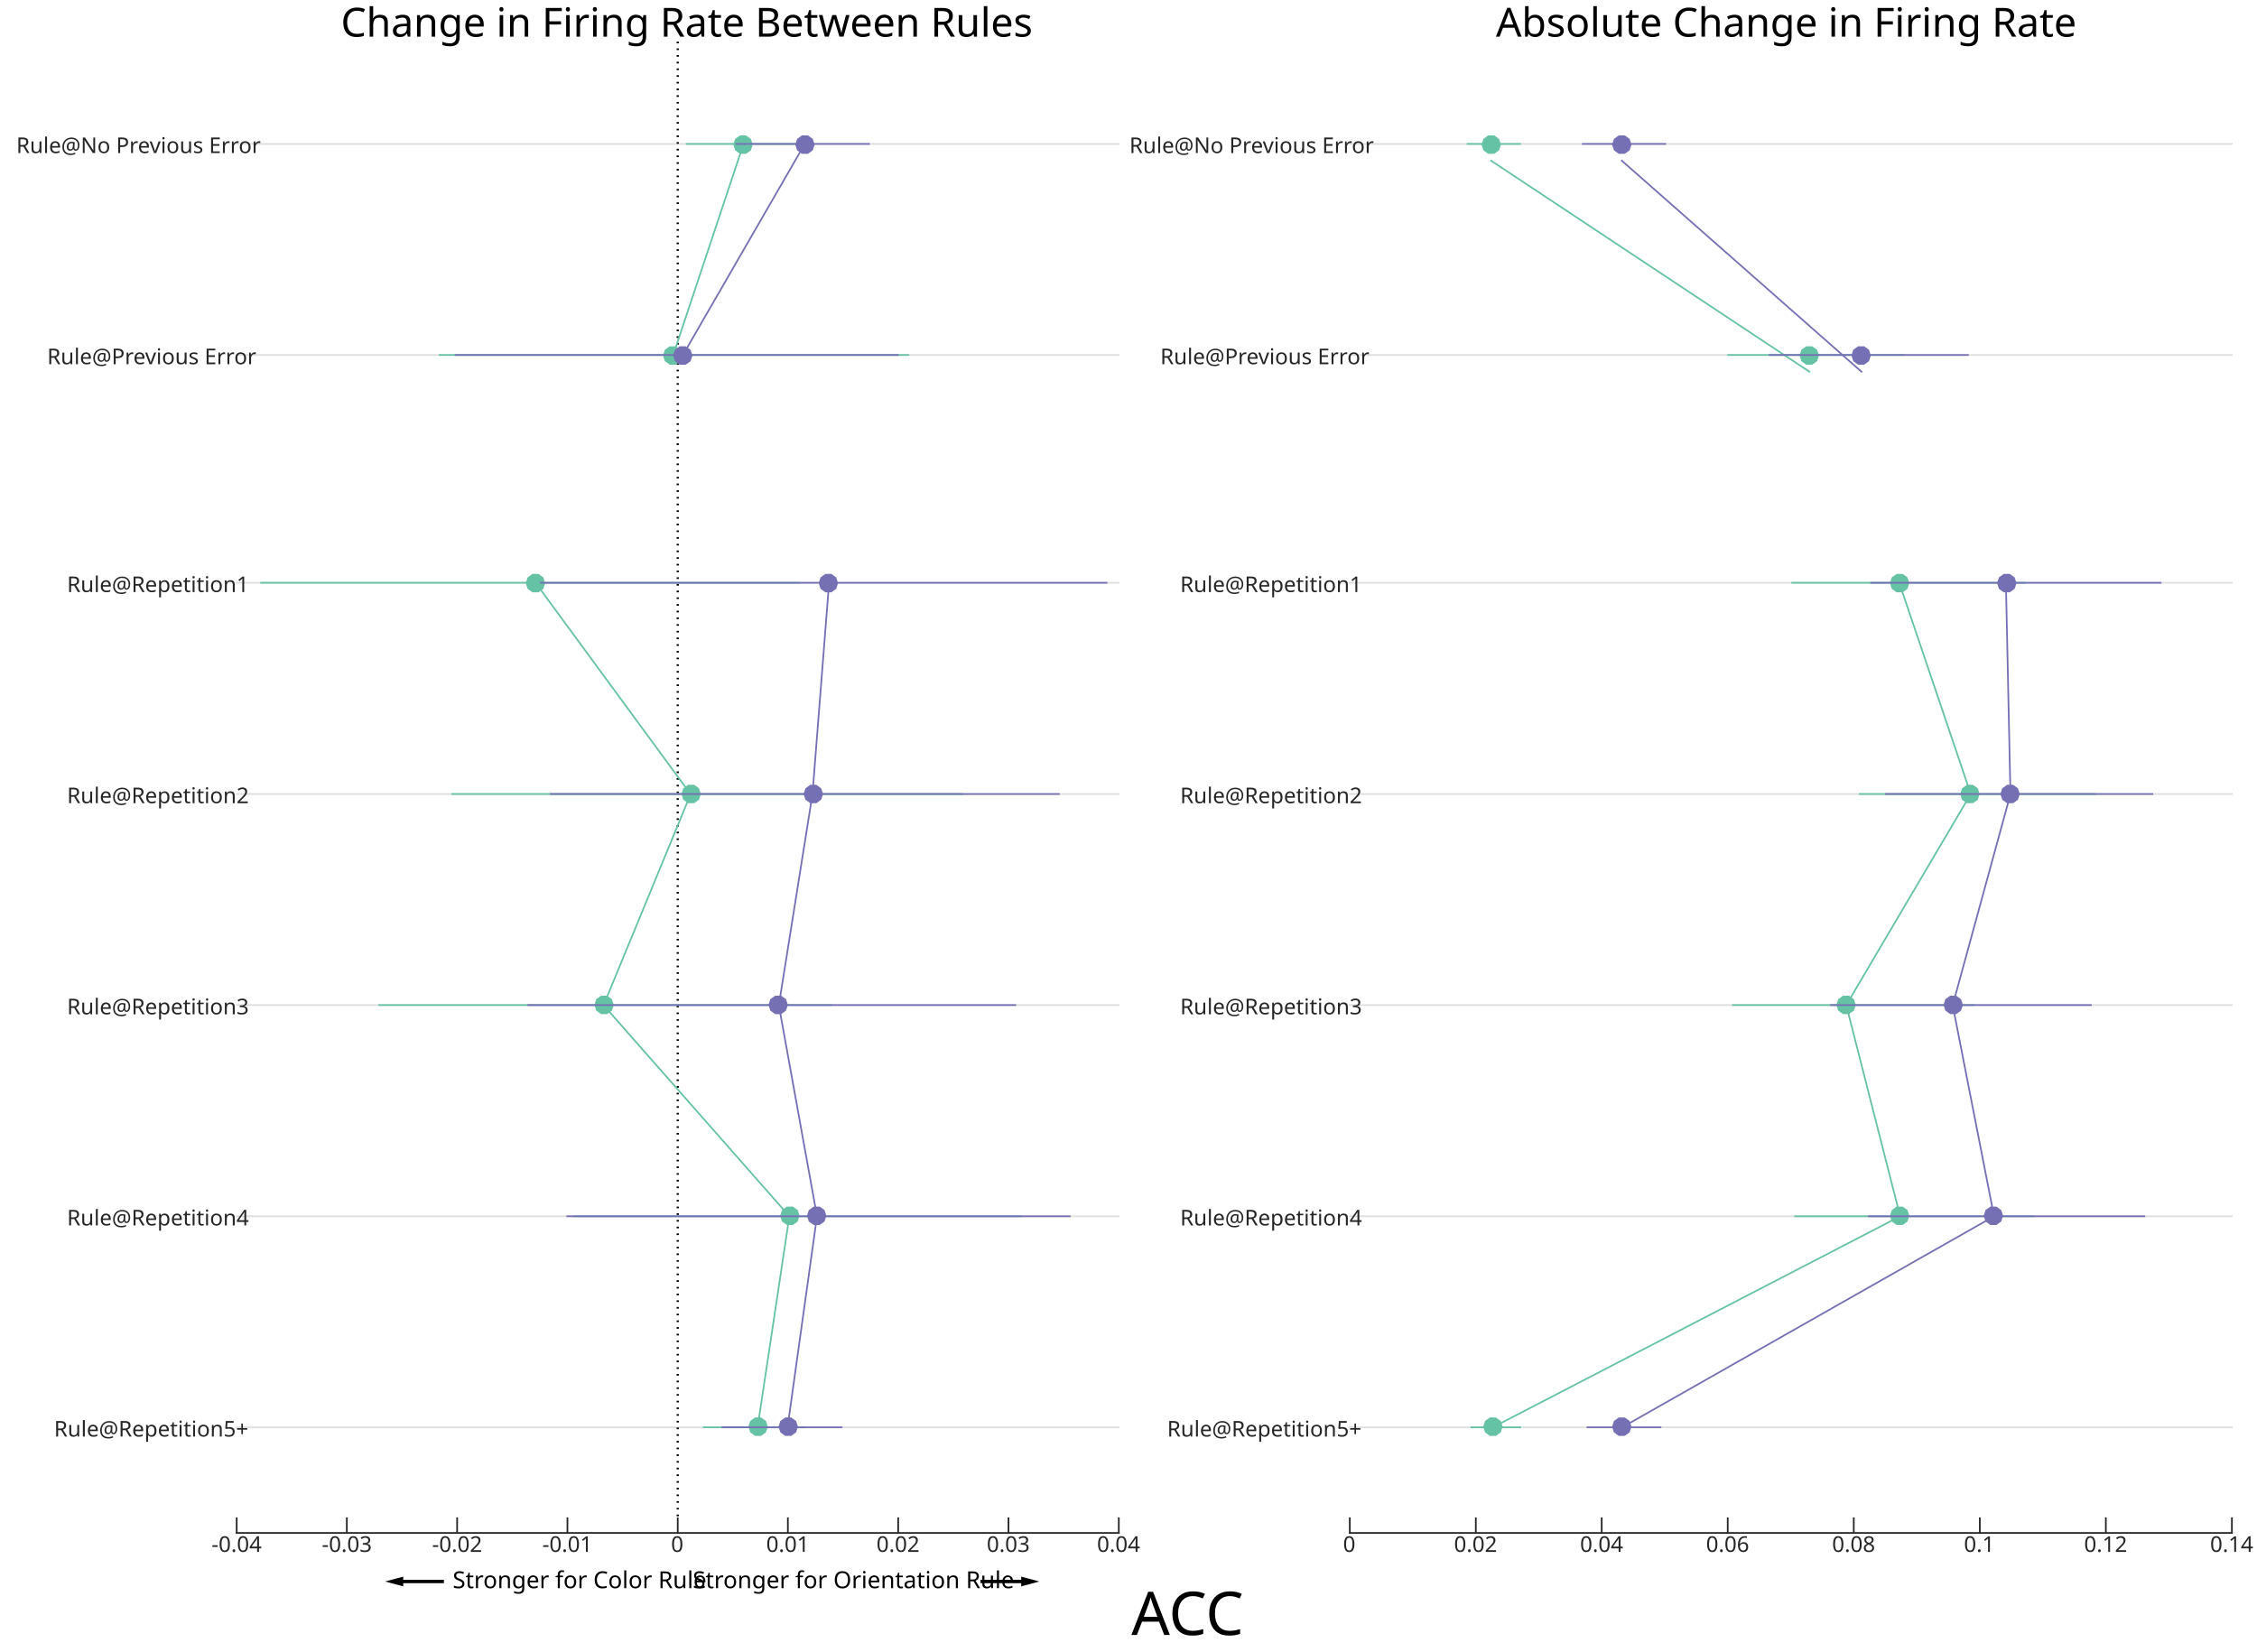
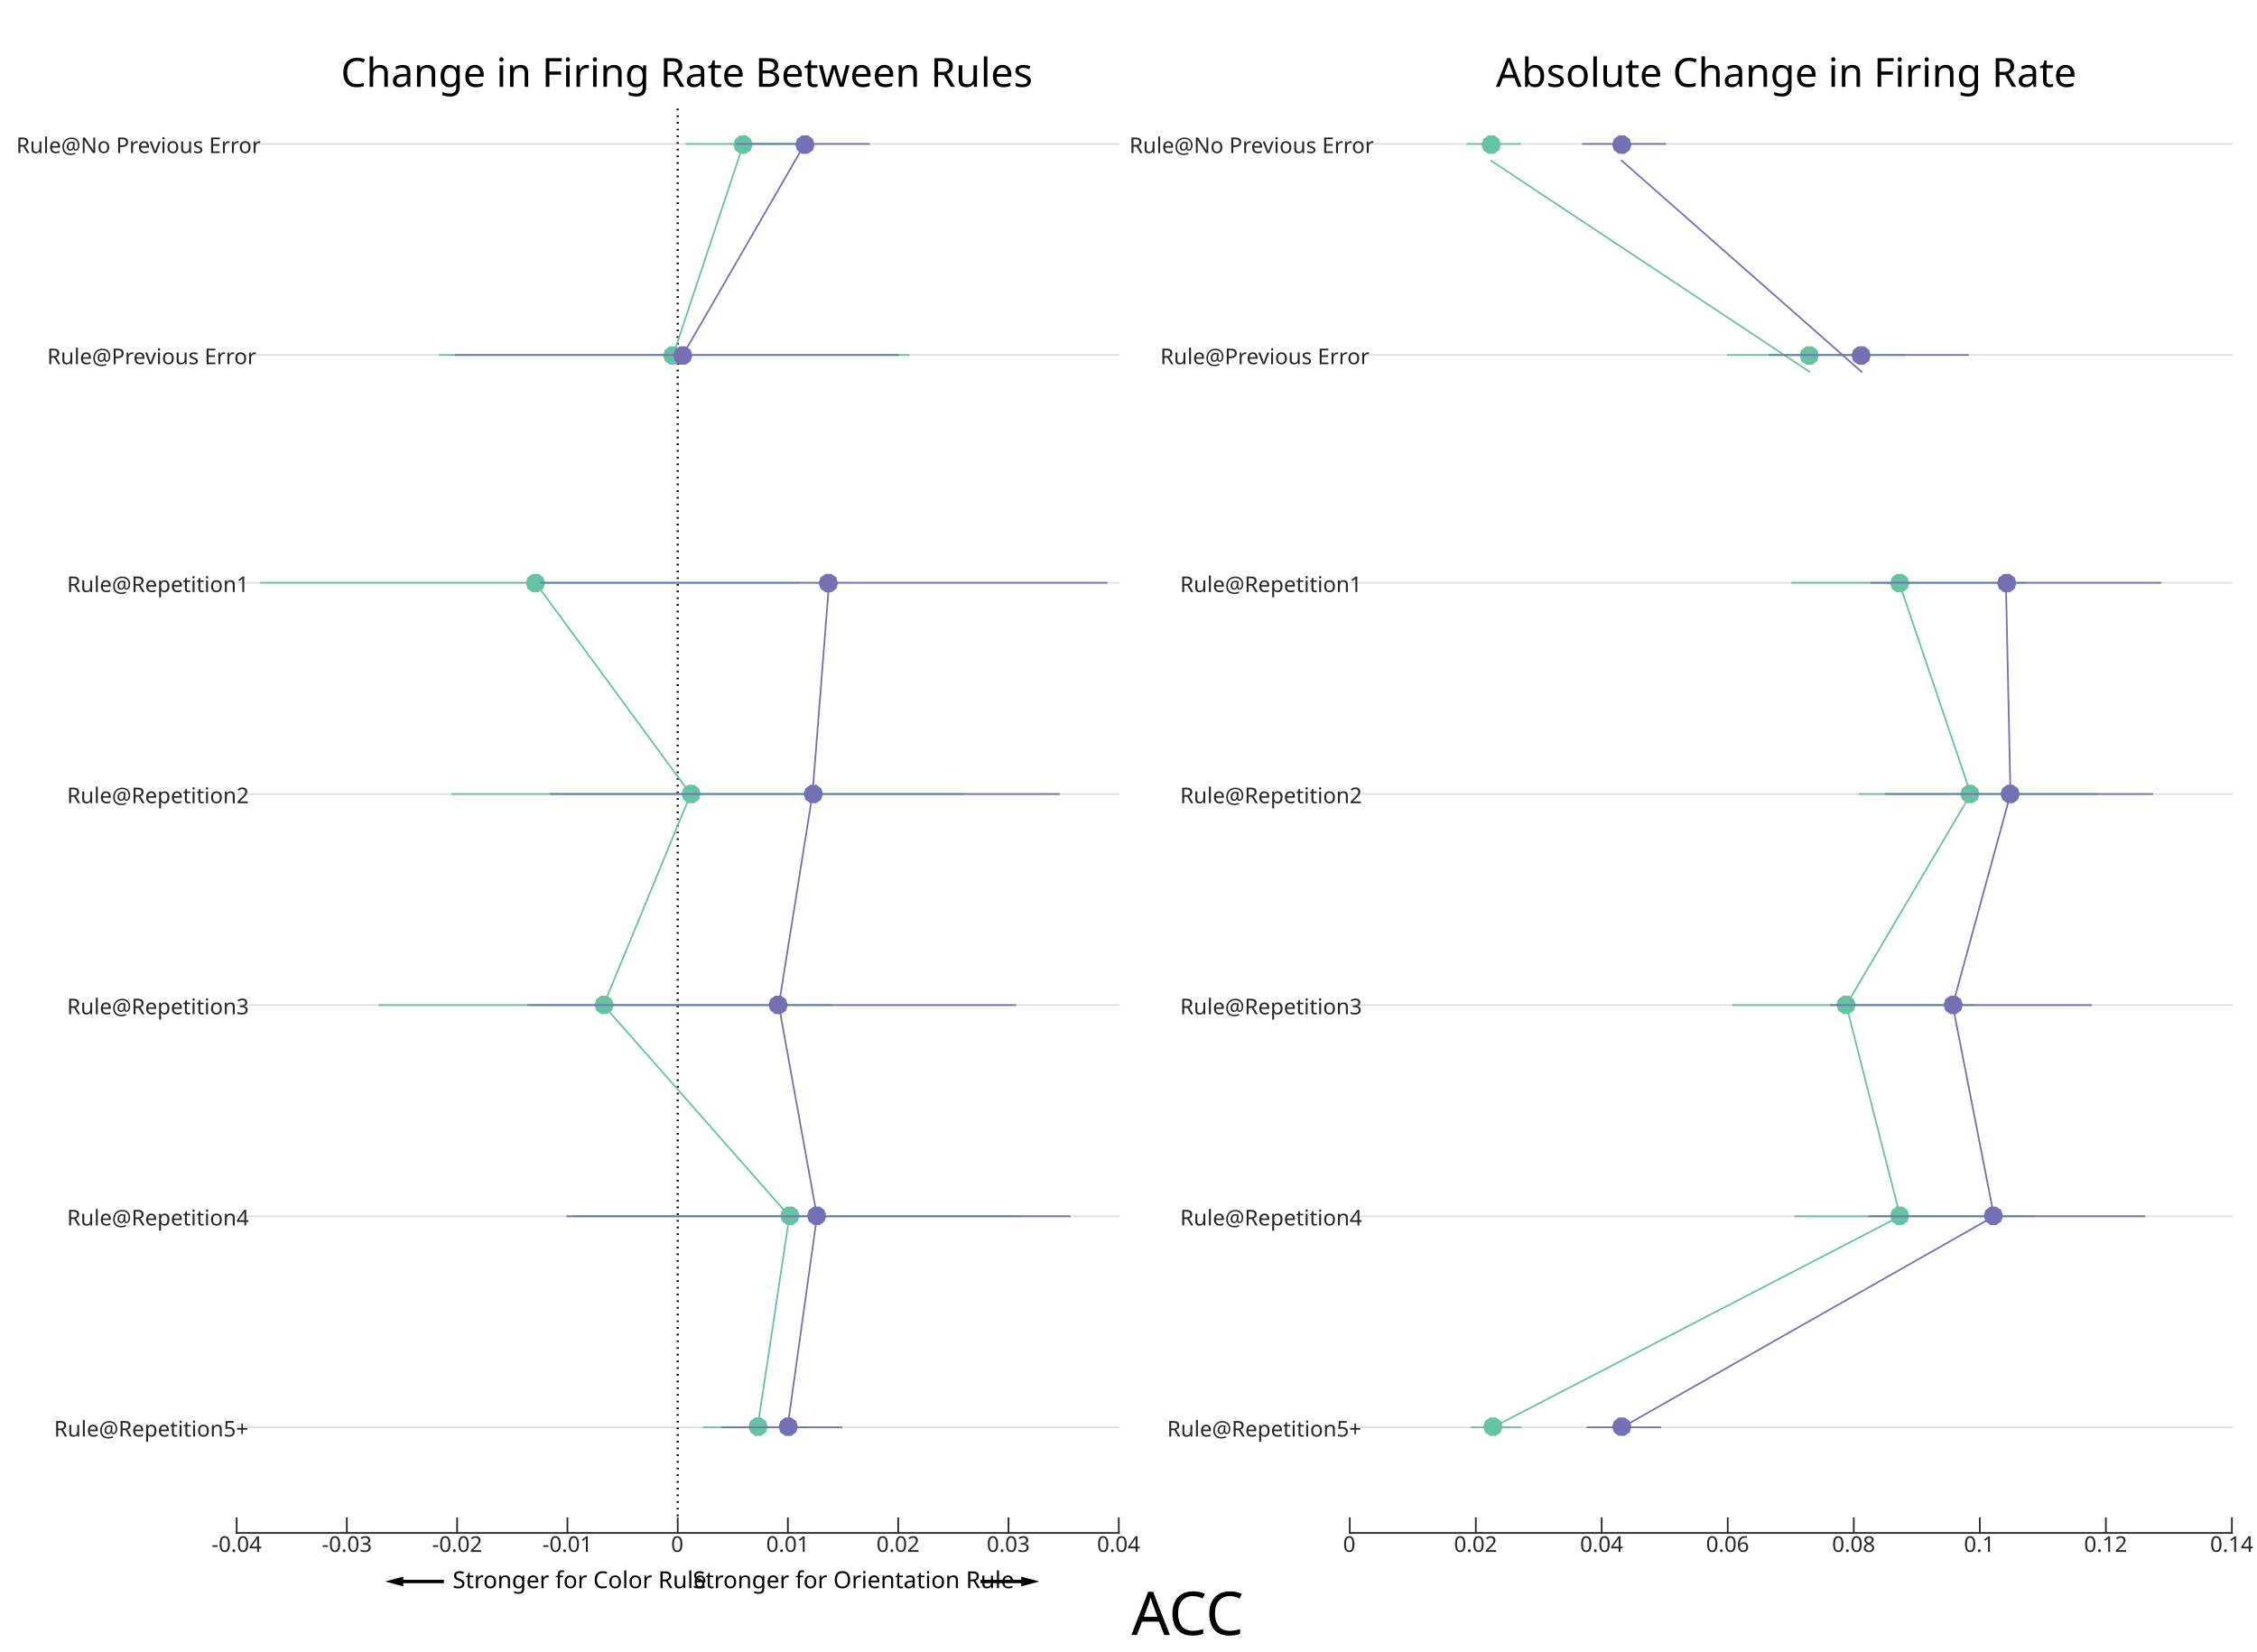
<svg xmlns="http://www.w3.org/2000/svg" version="1.1" id="Layer_1" x="0px" y="0px" viewBox="0 0 1348.4 987" style="enable-background:new 0 0 1348.4 987;" xml:space="preserve">
  <style type="text/css">
	.st0{fill:none;stroke:#000000;stroke-width:1.333;stroke-linejoin:bevel;stroke-miterlimit:1;stroke-dasharray:1,3;}
	.st1{fill:none;stroke:#262626;stroke-linecap:square;stroke-miterlimit:10;stroke-opacity:0.149;}
	.st2{fill:none;stroke:#262626;stroke-linecap:square;stroke-miterlimit:10;}
	.st3{fill:#262626;}
	.st4{font-family:'MyriadPro-Regular';}
	.st5{font-size:13px;}
	.st6{fill:none;stroke:#66C2A5;stroke-linecap:square;stroke-miterlimit:10;}
	.st7{fill:#66C2A5;}
	.st8{fill:none;stroke:#7570B3;stroke-linecap:square;stroke-miterlimit:10;}
	.st9{fill:#7570B3;}
	.st10{font-size:14px;}
	.st11{fill:none;stroke:#000000;stroke-width:2;stroke-miterlimit:10;}
	.st12{font-size:36px;}
	.st13{font-size:24px;}
</style>
-   <line class="st0" x1="404.9" y1="905.9" x2="404.9" y2="22.9" />
+   <line class="st0" x1="404.9" y1="905.9" x2="404.9" y2="63" />
  <line class="st1" x1="668.4" y1="852.8" x2="141.4" y2="852.8" />
  <line class="st1" x1="668.4" y1="726.7" x2="141.4" y2="726.7" />
  <line class="st1" x1="668.4" y1="600.5" x2="141.4" y2="600.5" />
  <line class="st1" x1="668.4" y1="474.4" x2="141.4" y2="474.4" />
  <line class="st1" x1="668.4" y1="348.2" x2="141.4" y2="348.2" />
  <line class="st1" x1="668.4" y1="212.1" x2="141.4" y2="212.1" />
  <line class="st1" x1="668.4" y1="86" x2="141.4" y2="86" />
  <line class="st2" x1="141.4" y1="915.9" x2="668.4" y2="915.9" />
  <line class="st2" x1="141.4" y1="915.9" x2="141.4" y2="907.1" />
  <line class="st2" x1="207.2" y1="915.9" x2="207.2" y2="907.1" />
  <line class="st2" x1="273.1" y1="915.9" x2="273.1" y2="907.1" />
  <line class="st2" x1="339" y1="915.9" x2="339" y2="907.1" />
  <line class="st2" x1="404.9" y1="915.9" x2="404.9" y2="907.1" />
  <line class="st2" x1="470.7" y1="915.9" x2="470.7" y2="907.1" />
  <line class="st2" x1="536.6" y1="915.9" x2="536.6" y2="907.1" />
  <line class="st2" x1="602.5" y1="915.9" x2="602.5" y2="907.1" />
  <line class="st2" x1="668.4" y1="915.9" x2="668.4" y2="907.1" />
  <g transform="translate(216,969.3333)">
    <text transform="matrix(1 0 0 1 -89.6267 -42.1146)" class="st3 st4 st5">-0.04</text>
  </g>
  <g transform="translate(281.875,969.3333)">
    <text transform="matrix(1 0 0 1 -89.6267 -42.1146)" class="st3 st4 st5">-0.03</text>
  </g>
  <g transform="translate(347.75,969.3333)">
    <text transform="matrix(1 0 0 1 -89.6267 -42.1146)" class="st3 st4 st5">-0.02</text>
  </g>
  <g transform="translate(413.625,969.3333)">
    <text transform="matrix(1 0 0 1 -89.6267 -42.1146)" class="st3 st4 st5">-0.01</text>
  </g>
  <g transform="translate(479.5,969.3333)">
    <text transform="matrix(1 0 0 1 -78.6267 -42.1146)" class="st3 st4 st5">0</text>
  </g>
  <g transform="translate(545.375,969.3333)">
    <text transform="matrix(1 0 0 1 -87.6267 -42.1146)" class="st3 st4 st5">0.01</text>
  </g>
  <g transform="translate(611.25,969.3333)">
    <text transform="matrix(1 0 0 1 -87.6267 -42.1146)" class="st3 st4 st5">0.02</text>
  </g>
  <g transform="translate(677.125,969.3333)">
    <text transform="matrix(1 0 0 1 -87.6267 -42.1146)" class="st3 st4 st5">0.03</text>
  </g>
  <g transform="translate(743,969.3333)">
    <text transform="matrix(1 0 0 1 -87.6267 -42.1146)" class="st3 st4 st5">0.04</text>
  </g>
  <g transform="translate(210.6667,900.9286)">
    <text transform="matrix(1 0 0 1 -178.3747 -42.6146)" class="st3 st4 st5">Rule@Repetition5+</text>
  </g>
  <g transform="translate(210.6667,774.7857)">
    <text transform="matrix(1 0 0 1 -170.6267 -42.6146)" class="st3 st4 st5">Rule@Repetition4</text>
  </g>
  <g transform="translate(210.6667,648.6429)">
    <text transform="matrix(1 0 0 1 -170.6267 -42.6146)" class="st3 st4 st5">Rule@Repetition3</text>
  </g>
  <g transform="translate(210.6667,522.5)">
    <text transform="matrix(1 0 0 1 -170.6267 -42.6146)" class="st3 st4 st5">Rule@Repetition2</text>
  </g>
  <g transform="translate(210.6667,396.3571)">
    <text transform="matrix(1 0 0 1 -170.6267 -42.6146)" class="st3 st4 st5">Rule@Repetition1</text>
  </g>
  <g transform="translate(210.6667,270.2143)">
    <text transform="matrix(1 0 0 1 -182.4958 -52.6146)" class="st3 st4 st5">Rule@Previous Error</text>
  </g>
  <g transform="translate(210.6667,144.0714)">
    <text transform="matrix(1 0 0 1 -200.9426 -52.6146)" class="st3 st4 st5">Rule@No Previous Error</text>
  </g>
  <line class="st6" x1="420.4" y1="852.8" x2="480.8" y2="852.8" />
  <line class="st6" x1="343" y1="726.7" x2="610.2" y2="726.7" />
  <line class="st6" x1="226.5" y1="600.5" x2="496.6" y2="600.5" />
  <line class="st6" x1="270.1" y1="474.4" x2="574.7" y2="474.4" />
  <line class="st6" x1="156" y1="348.2" x2="477.4" y2="348.2" />
  <line class="st6" x1="262.6" y1="212.1" x2="542.7" y2="212.1" />
  <line class="st6" x1="410.2" y1="86" x2="478.7" y2="86" />
  <path class="st7" d="M458.7,852.4l-1.1-3.4l-2.9-2.1h-3.6l-2.9,2.1l-1.1,3.4l1.1,3.4l2.9,2.1h3.6l2.9-2.1L458.7,852.4z" />
  <path class="st7" d="M477.7,726.4l-1.1-3.4l-2.9-2.1h-3.6l-2.9,2.1l-1.1,3.4l1.1,3.4l2.9,2.1h3.6l2.9-2.1L477.7,726.4z" />
  <path class="st7" d="M366.7,600.4l-1.1-3.4l-2.9-2.1h-3.6l-2.9,2.1l-1.1,3.4l1.1,3.4l2.9,2.1h3.6l2.9-2.1L366.7,600.4z" />
  <path class="st7" d="M418.7,474.4l-1.1-3.4l-2.9-2.1h-3.6l-2.9,2.1l-1.1,3.4l1.1,3.4l2.9,2.1h3.6l2.9-2.1L418.7,474.4z" />
  <path class="st7" d="M325.7,348.4l-1.1-3.4l-2.9-2.1h-3.6l-2.9,2.1l-1.1,3.4l1.1,3.4l2.9,2.1h3.6l2.9-2.1L325.7,348.4z" />
  <path class="st7" d="M407.7,212.4l-1.1-3.4l-2.9-2.1h-3.6l-2.9,2.1l-1.1,3.4l1.1,3.4l2.9,2.1h3.6l2.9-2.1L407.7,212.4z" />
  <path class="st7" d="M449.7,86.4l-1.1-3.4l-2.9-2.1h-3.6l-2.9,2.1l-1.1,3.4l1.1,3.4l2.9,2.1h3.6l2.9-2.1L449.7,86.4z" />
  <line class="st6" x1="402.2" y1="212.1" x2="444.2" y2="86" />
  <path class="st6" d="M452.6,852.8l19-126.1l-111-126.1l52-126.1l-92.5-126.1" />
  <line class="st8" x1="431.6" y1="852.8" x2="502.8" y2="852.8" />
  <line class="st8" x1="338.9" y1="726.7" x2="639.1" y2="726.7" />
  <line class="st8" x1="315.6" y1="600.5" x2="606.6" y2="600.5" />
  <line class="st8" x1="329.1" y1="474.4" x2="632.6" y2="474.4" />
  <line class="st8" x1="323.1" y1="348.2" x2="661.1" y2="348.2" />
  <line class="st8" x1="272.2" y1="212.1" x2="536.4" y2="212.1" />
  <line class="st8" x1="440" y1="86" x2="519.2" y2="86" />
  <path class="st9" d="M476.7,852.4l-1.1-3.4l-2.9-2.1h-3.6l-2.9,2.1l-1.1,3.4l1.1,3.4l2.9,2.1h3.6l2.9-2.1L476.7,852.4z" />
  <path class="st9" d="M493.7,726.4l-1.1-3.4l-2.9-2.1h-3.6l-2.9,2.1l-1.1,3.4l1.1,3.4l2.9,2.1h3.6l2.9-2.1L493.7,726.4z" />
  <path class="st9" d="M470.7,600.4l-1.1-3.4l-2.9-2.1h-3.6l-2.9,2.1l-1.1,3.4l1.1,3.4l2.9,2.1h3.6l2.9-2.1L470.7,600.4z" />
  <path class="st9" d="M491.7,474.4l-1.1-3.4l-2.9-2.1h-3.6l-2.9,2.1l-1.1,3.4l1.1,3.4l2.9,2.1h3.6l2.9-2.1L491.7,474.4z" />
  <path class="st9" d="M500.7,348.4l-1.1-3.4l-2.9-2.1h-3.6l-2.9,2.1l-1.1,3.4l1.1,3.4l2.9,2.1h3.6l2.9-2.1L500.7,348.4z" />
  <path class="st9" d="M413.7,212.4l-1.1-3.4l-2.9-2.1h-3.6l-2.9,2.1l-1.1,3.4l1.1,3.4l2.9,2.1h3.6l2.9-2.1L413.7,212.4z" />
  <path class="st9" d="M486.7,86.4l-1.1-3.4l-2.9-2.1h-3.6l-2.9,2.1l-1.1,3.4l1.1,3.4l2.9,2.1h3.6l2.9-2.1L486.7,86.4z" />
  <line class="st8" x1="408" y1="212.1" x2="480.8" y2="86" />
  <path class="st8" d="M470.5,852.8l17.6-126.1l-22.8-126.1l20.1-126.1l9.9-126.1" />
  <line class="st1" x1="1333.4" y1="852.8" x2="806.4" y2="852.8" />
  <line class="st1" x1="1333.4" y1="726.7" x2="806.4" y2="726.7" />
  <line class="st1" x1="1333.4" y1="600.5" x2="806.4" y2="600.5" />
  <line class="st1" x1="1333.4" y1="474.4" x2="806.4" y2="474.4" />
  <line class="st1" x1="1333.4" y1="348.2" x2="806.4" y2="348.2" />
  <line class="st1" x1="1333.4" y1="212.1" x2="806.4" y2="212.1" />
  <line class="st1" x1="1333.4" y1="86" x2="806.4" y2="86" />
  <line class="st2" x1="806.4" y1="915.9" x2="1333.4" y2="915.9" />
  <line class="st2" x1="806.4" y1="915.9" x2="806.4" y2="907.1" />
  <line class="st2" x1="881.7" y1="915.9" x2="881.7" y2="907.1" />
  <line class="st2" x1="956.9" y1="915.9" x2="956.9" y2="907.1" />
  <line class="st2" x1="1032.2" y1="915.9" x2="1032.2" y2="907.1" />
  <line class="st2" x1="1107.5" y1="915.9" x2="1107.5" y2="907.1" />
  <line class="st2" x1="1182.8" y1="915.9" x2="1182.8" y2="907.1" />
  <line class="st2" x1="1258.1" y1="915.9" x2="1258.1" y2="907.1" />
  <line class="st2" x1="1333.4" y1="915.9" x2="1333.4" y2="907.1" />
  <g transform="translate(921,969.3333)">
    <text transform="matrix(1 0 0 1 -118.6267 -42.1146)" class="st3 st4 st5">0</text>
  </g>
  <g transform="translate(996.2857,969.3333)">
    <text transform="matrix(1 0 0 1 -127.6267 -42.1146)" class="st3 st4 st5">0.02</text>
  </g>
  <g transform="translate(1071.571,969.3333)">
    <text transform="matrix(1 0 0 1 -127.6267 -42.1146)" class="st3 st4 st5">0.04</text>
  </g>
  <g transform="translate(1146.857,969.3333)">
    <text transform="matrix(1 0 0 1 -127.6267 -42.1146)" class="st3 st4 st5">0.06</text>
  </g>
  <g transform="translate(1222.143,969.3333)">
    <text transform="matrix(1 0 0 1 -127.6267 -42.1146)" class="st3 st4 st5">0.08</text>
  </g>
  <g transform="translate(1297.429,969.3333)">
    <text transform="matrix(1 0 0 1 -124.1267 -42.1146)" class="st3 st4 st5">0.1</text>
  </g>
  <g transform="translate(1372.714,969.3333)">
    <text transform="matrix(1 0 0 1 -127.6267 -42.1146)" class="st3 st4 st5">0.12</text>
  </g>
  <g transform="translate(1448,969.3333)">
    <text transform="matrix(1 0 0 1 -127.6267 -42.1146)" class="st3 st4 st5">0.14</text>
  </g>
  <g transform="translate(915.6667,900.9286)">
    <text transform="matrix(1 0 0 1 -218.3747 -42.6146)" class="st3 st4 st5">Rule@Repetition5+</text>
  </g>
  <g transform="translate(915.6667,774.7857)">
    <text transform="matrix(1 0 0 1 -210.6267 -42.6146)" class="st3 st4 st5">Rule@Repetition4</text>
  </g>
  <g transform="translate(915.6667,648.6429)">
    <text transform="matrix(1 0 0 1 -210.6267 -42.6146)" class="st3 st4 st5">Rule@Repetition3</text>
  </g>
  <g transform="translate(915.6667,522.5)">
    <text transform="matrix(1 0 0 1 -210.6267 -42.6146)" class="st3 st4 st5">Rule@Repetition2</text>
  </g>
  <g transform="translate(915.6667,396.3571)">
    <text transform="matrix(1 0 0 1 -210.6267 -42.6146)" class="st3 st4 st5">Rule@Repetition1</text>
  </g>
  <g transform="translate(915.6667,270.2143)">
    <text transform="matrix(1 0 0 1 -222.4958 -52.6146)" class="st3 st4 st5">Rule@Previous Error</text>
  </g>
  <g transform="translate(915.6667,144.0714)">
    <text transform="matrix(1 0 0 1 -240.9431 -52.6146)" class="st3 st4 st5">Rule@No Previous Error</text>
  </g>
  <line class="st6" x1="879.1" y1="852.8" x2="908.3" y2="852.8" />
  <line class="st6" x1="1072.5" y1="726.7" x2="1215" y2="726.7" />
  <line class="st6" x1="1035.3" y1="600.5" x2="1179.2" y2="600.5" />
  <line class="st6" x1="1111.1" y1="474.4" x2="1251.7" y2="474.4" />
  <line class="st6" x1="1070.7" y1="348.2" x2="1210.1" y2="348.2" />
  <line class="st6" x1="1032.4" y1="212.1" x2="1137.3" y2="212.1" />
  <line class="st6" x1="876.7" y1="86" x2="908.1" y2="86" />
  <path class="st7" d="M897.7,852.4l-1.1-3.4l-2.9-2.1h-3.6l-2.9,2.1l-1.1,3.4l1.1,3.4l2.9,2.1h3.6l2.9-2.1L897.7,852.4z" />
  <path class="st7" d="M1140.7,726.4l-1.1-3.4l-2.9-2.1h-3.6l-2.9,2.1l-1.1,3.4l1.1,3.4l2.9,2.1h3.6l2.9-2.1L1140.7,726.4z" />
  <path class="st7" d="M1108.7,600.4l-1.1-3.4l-2.9-2.1h-3.6l-2.9,2.1l-1.1,3.4l1.1,3.4l2.9,2.1h3.6l2.9-2.1L1108.7,600.4z" />
  <path class="st7" d="M1182.7,474.4l-1.1-3.4l-2.9-2.1h-3.6l-2.9,2.1l-1.1,3.4l1.1,3.4l2.9,2.1h3.6l2.9-2.1L1182.7,474.4z" />
  <path class="st7" d="M1140.7,348.4l-1.1-3.4l-2.9-2.1h-3.6l-2.9,2.1l-1.1,3.4l1.1,3.4l2.9,2.1h3.6l2.9-2.1L1140.7,348.4z" />
  <path class="st7" d="M1086.7,212.4l-1.1-3.4l-2.9-2.1h-3.6l-2.9,2.1l-1.1,3.4l1.1,3.4l2.9,2.1h3.6l2.9-2.1L1086.7,212.4z" />
  <path class="st7" d="M896.7,86.4l-1.1-3.4l-2.9-2.1h-3.6l-2.9,2.1l-1.1,3.4l1.1,3.4l2.9,2.1h3.6l2.9-2.1L896.7,86.4z" />
  <g>
    <line class="st6" x1="1081" y1="222.1" x2="890.8" y2="96" />
    <path class="st6" d="M891.8,852.8l243.4-126.1L1103,600.5l74.4-126.1l-42.7-126.1" />
  </g>
  <line class="st8" x1="948.4" y1="852.8" x2="992" y2="852.8" />
  <line class="st8" x1="1116.6" y1="726.7" x2="1281.1" y2="726.7" />
  <line class="st8" x1="1093.9" y1="600.5" x2="1249.2" y2="600.5" />
  <line class="st8" x1="1126.7" y1="474.4" x2="1285.9" y2="474.4" />
  <line class="st8" x1="1117.9" y1="348.2" x2="1290.8" y2="348.2" />
  <line class="st8" x1="1057.2" y1="212.1" x2="1175.7" y2="212.1" />
  <line class="st8" x1="945.6" y1="86" x2="994.9" y2="86" />
  <path class="st9" d="M974.7,852.4l-1.1-3.4l-2.9-2.1h-3.6l-2.9,2.1l-1.1,3.4l1.1,3.4l2.9,2.1h3.6l2.9-2.1L974.7,852.4z" />
  <path class="st9" d="M1196.7,726.4l-1.1-3.4l-2.9-2.1h-3.6l-2.9,2.1l-1.1,3.4l1.1,3.4l2.9,2.1h3.6l2.9-2.1L1196.7,726.4z" />
  <path class="st9" d="M1172.7,600.4l-1.1-3.4l-2.9-2.1h-3.6l-2.9,2.1l-1.1,3.4l1.1,3.4l2.9,2.1h3.6l2.9-2.1L1172.7,600.4z" />
  <path class="st9" d="M1206.7,474.4l-1.1-3.4l-2.9-2.1h-3.6l-2.9,2.1l-1.1,3.4l1.1,3.4l2.9,2.1h3.6l2.9-2.1L1206.7,474.4z" />
  <path class="st9" d="M1204.7,348.4l-1.1-3.4l-2.9-2.1h-3.6l-2.9,2.1l-1.1,3.4l1.1,3.4l2.9,2.1h3.6l2.9-2.1L1204.7,348.4z" />
  <path class="st9" d="M1117.7,212.4l-1.1-3.4l-2.9-2.1h-3.6l-2.9,2.1l-1.1,3.4l1.1,3.4l2.9,2.1h3.6l2.9-2.1L1117.7,212.4z" />
  <path class="st9" d="M974.7,86.4l-1.1-3.4l-2.9-2.1h-3.6l-2.9,2.1l-1.1,3.4l1.1,3.4l2.9,2.1h3.6l2.9-2.1L974.7,86.4z" />
  <g>
    <line class="st8" x1="1112.1" y1="222.1" x2="968.9" y2="96" />
    <path class="st8" d="M969.1,852.8l222.2-126.1l-24.7-126.1l34.5-126.1l-2.7-126.1" />
  </g>
  <text transform="matrix(1 0 0 1 413.8371 948.8946)" class="st4 st10">Stronger for Orientation Rule</text>
  <text transform="matrix(1 0 0 1 270.427 948.8946)" class="st4 st10">Stronger for Color Rule</text>
  <g>
    <line x1="265.2" y1="944.9" x2="230.1" y2="944.9" />
    <g>
      <line class="st11" x1="265.2" y1="944.9" x2="238.9" y2="944.9" />
      <g>
        <polygon points="240.9,942 230.1,944.9 240.9,947.8    " />
      </g>
    </g>
  </g>
  <g>
    <line x1="585.8" y1="944.9" x2="620.9" y2="944.9" />
    <g>
      <line class="st11" x1="585.8" y1="944.9" x2="612.1" y2="944.9" />
      <g>
        <polygon points="610.1,947.8 620.9,944.9 610.1,942    " />
      </g>
    </g>
  </g>
  <text transform="matrix(1 0 0 1 675.9343 976.8594)" class="st4 st12">ACC</text>
  <g transform="translate(500.5005,347.25)">
-     <text transform="matrix(1 0 0 1 -296.8679 -325.3646)" class="st4 st13">Change in Firing Rate Between Rules</text>
+     <text transform="matrix(1 0 0 1 -296.8679 -295.3646)" class="st4 st13">Change in Firing Rate Between Rules</text>
  </g>
  <g transform="translate(500.5005,347.25)">
-     <text transform="matrix(1 0 0 1 393.2366 -325.3646)" class="st4 st13">Absolute Change in Firing Rate</text>
+     <text transform="matrix(1 0 0 1 393.2366 -295.3646)" class="st4 st13">Absolute Change in Firing Rate</text>
  </g>
</svg>
